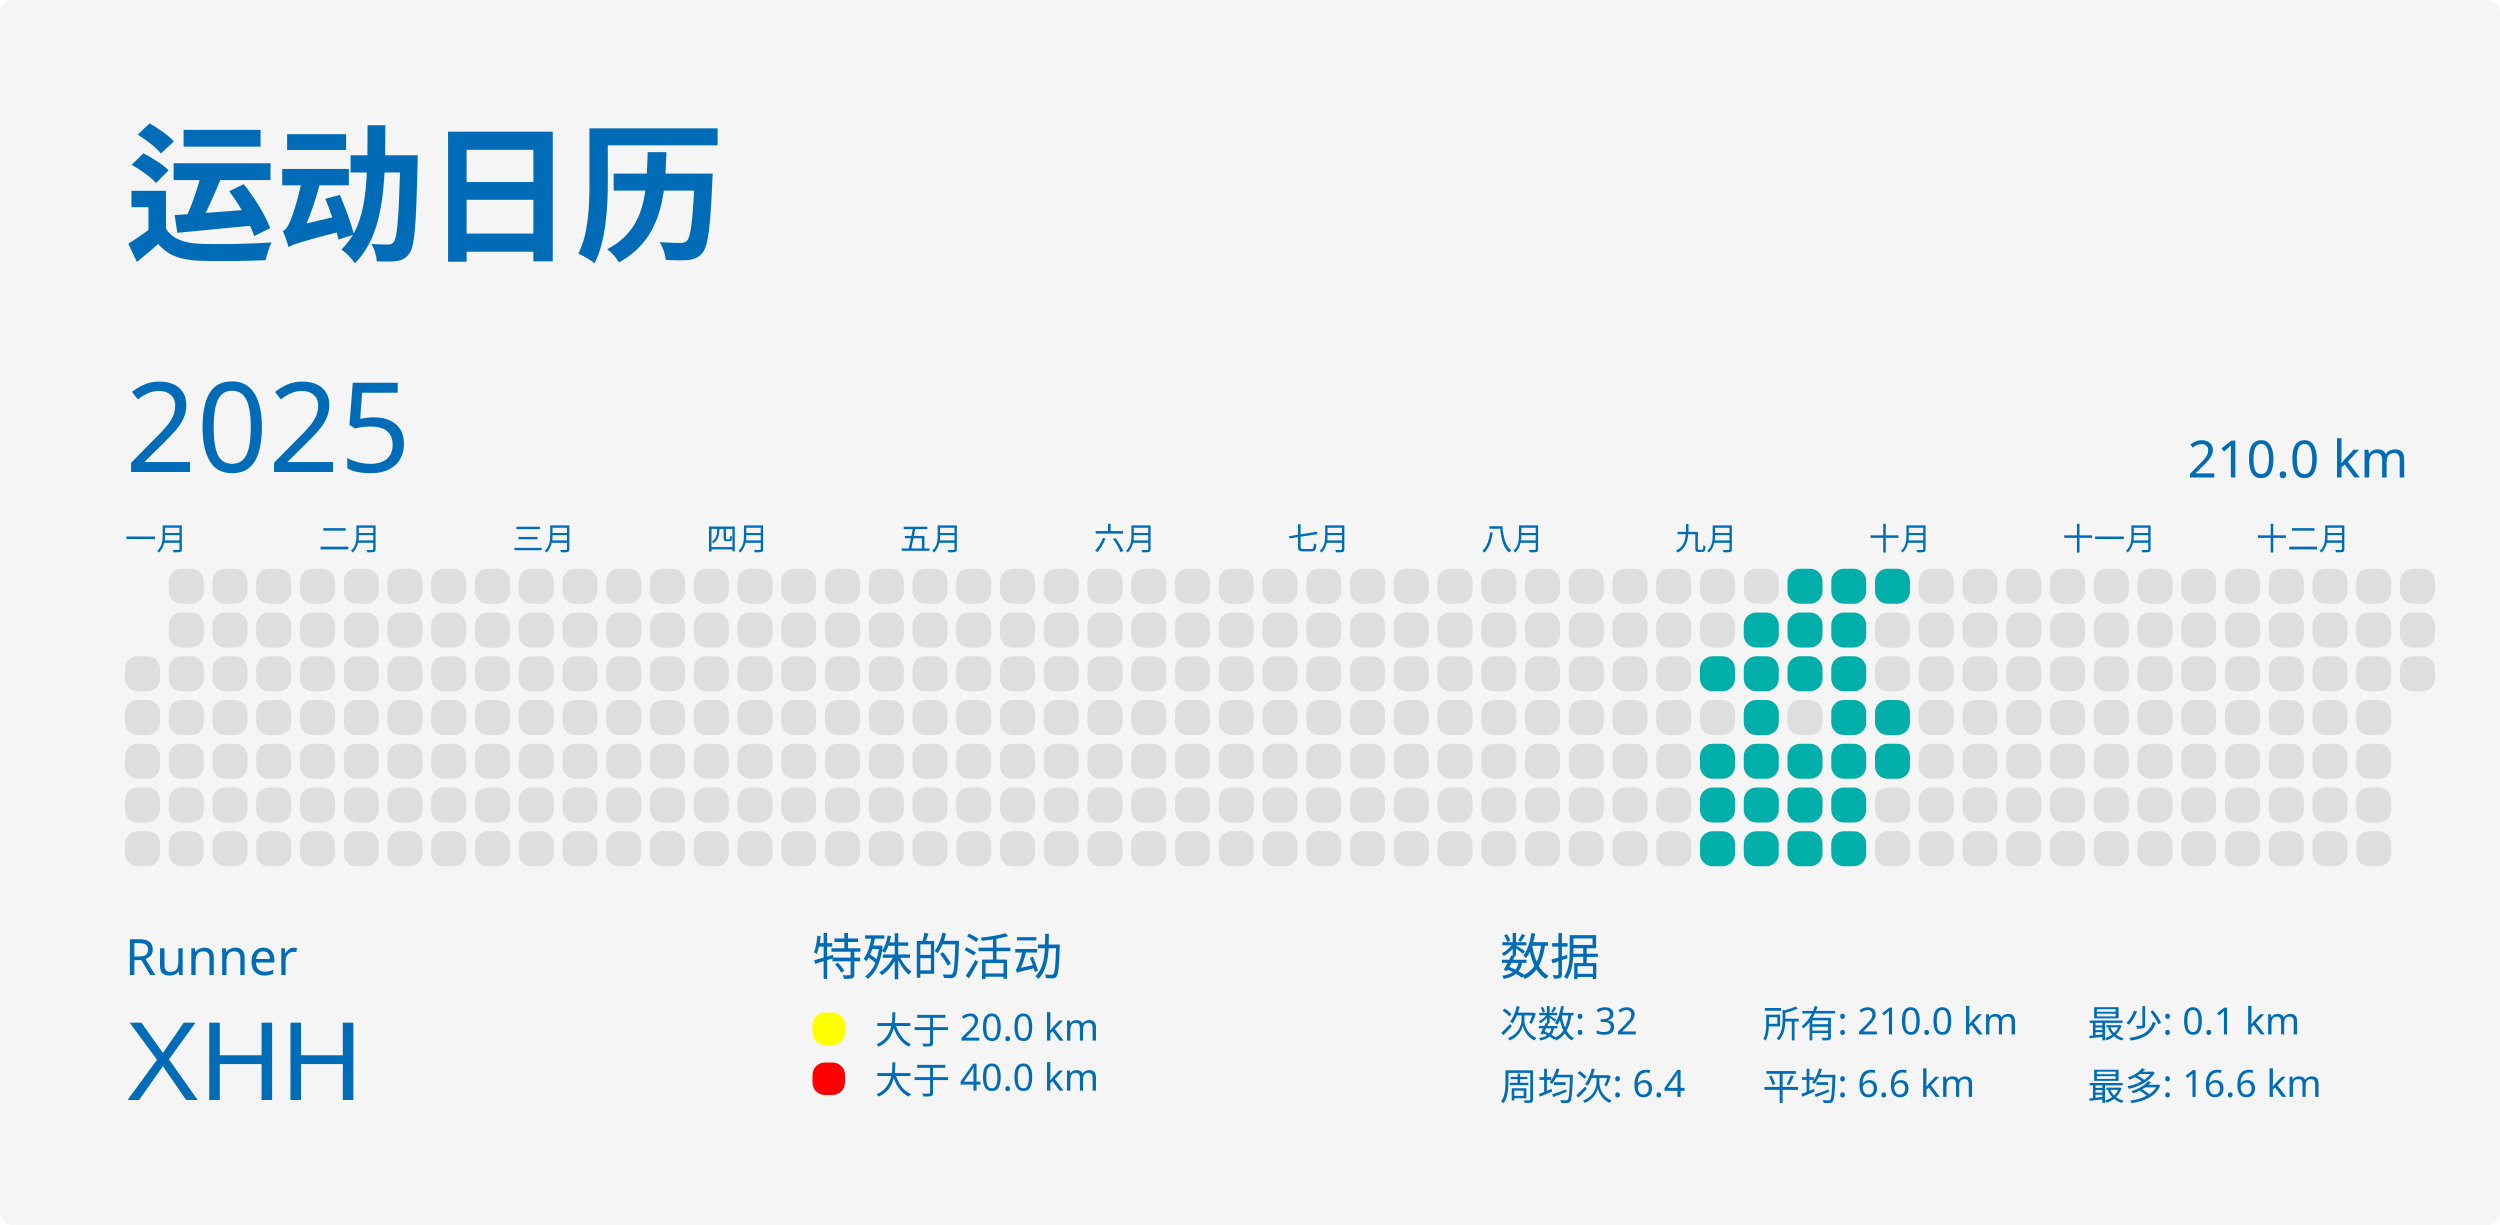
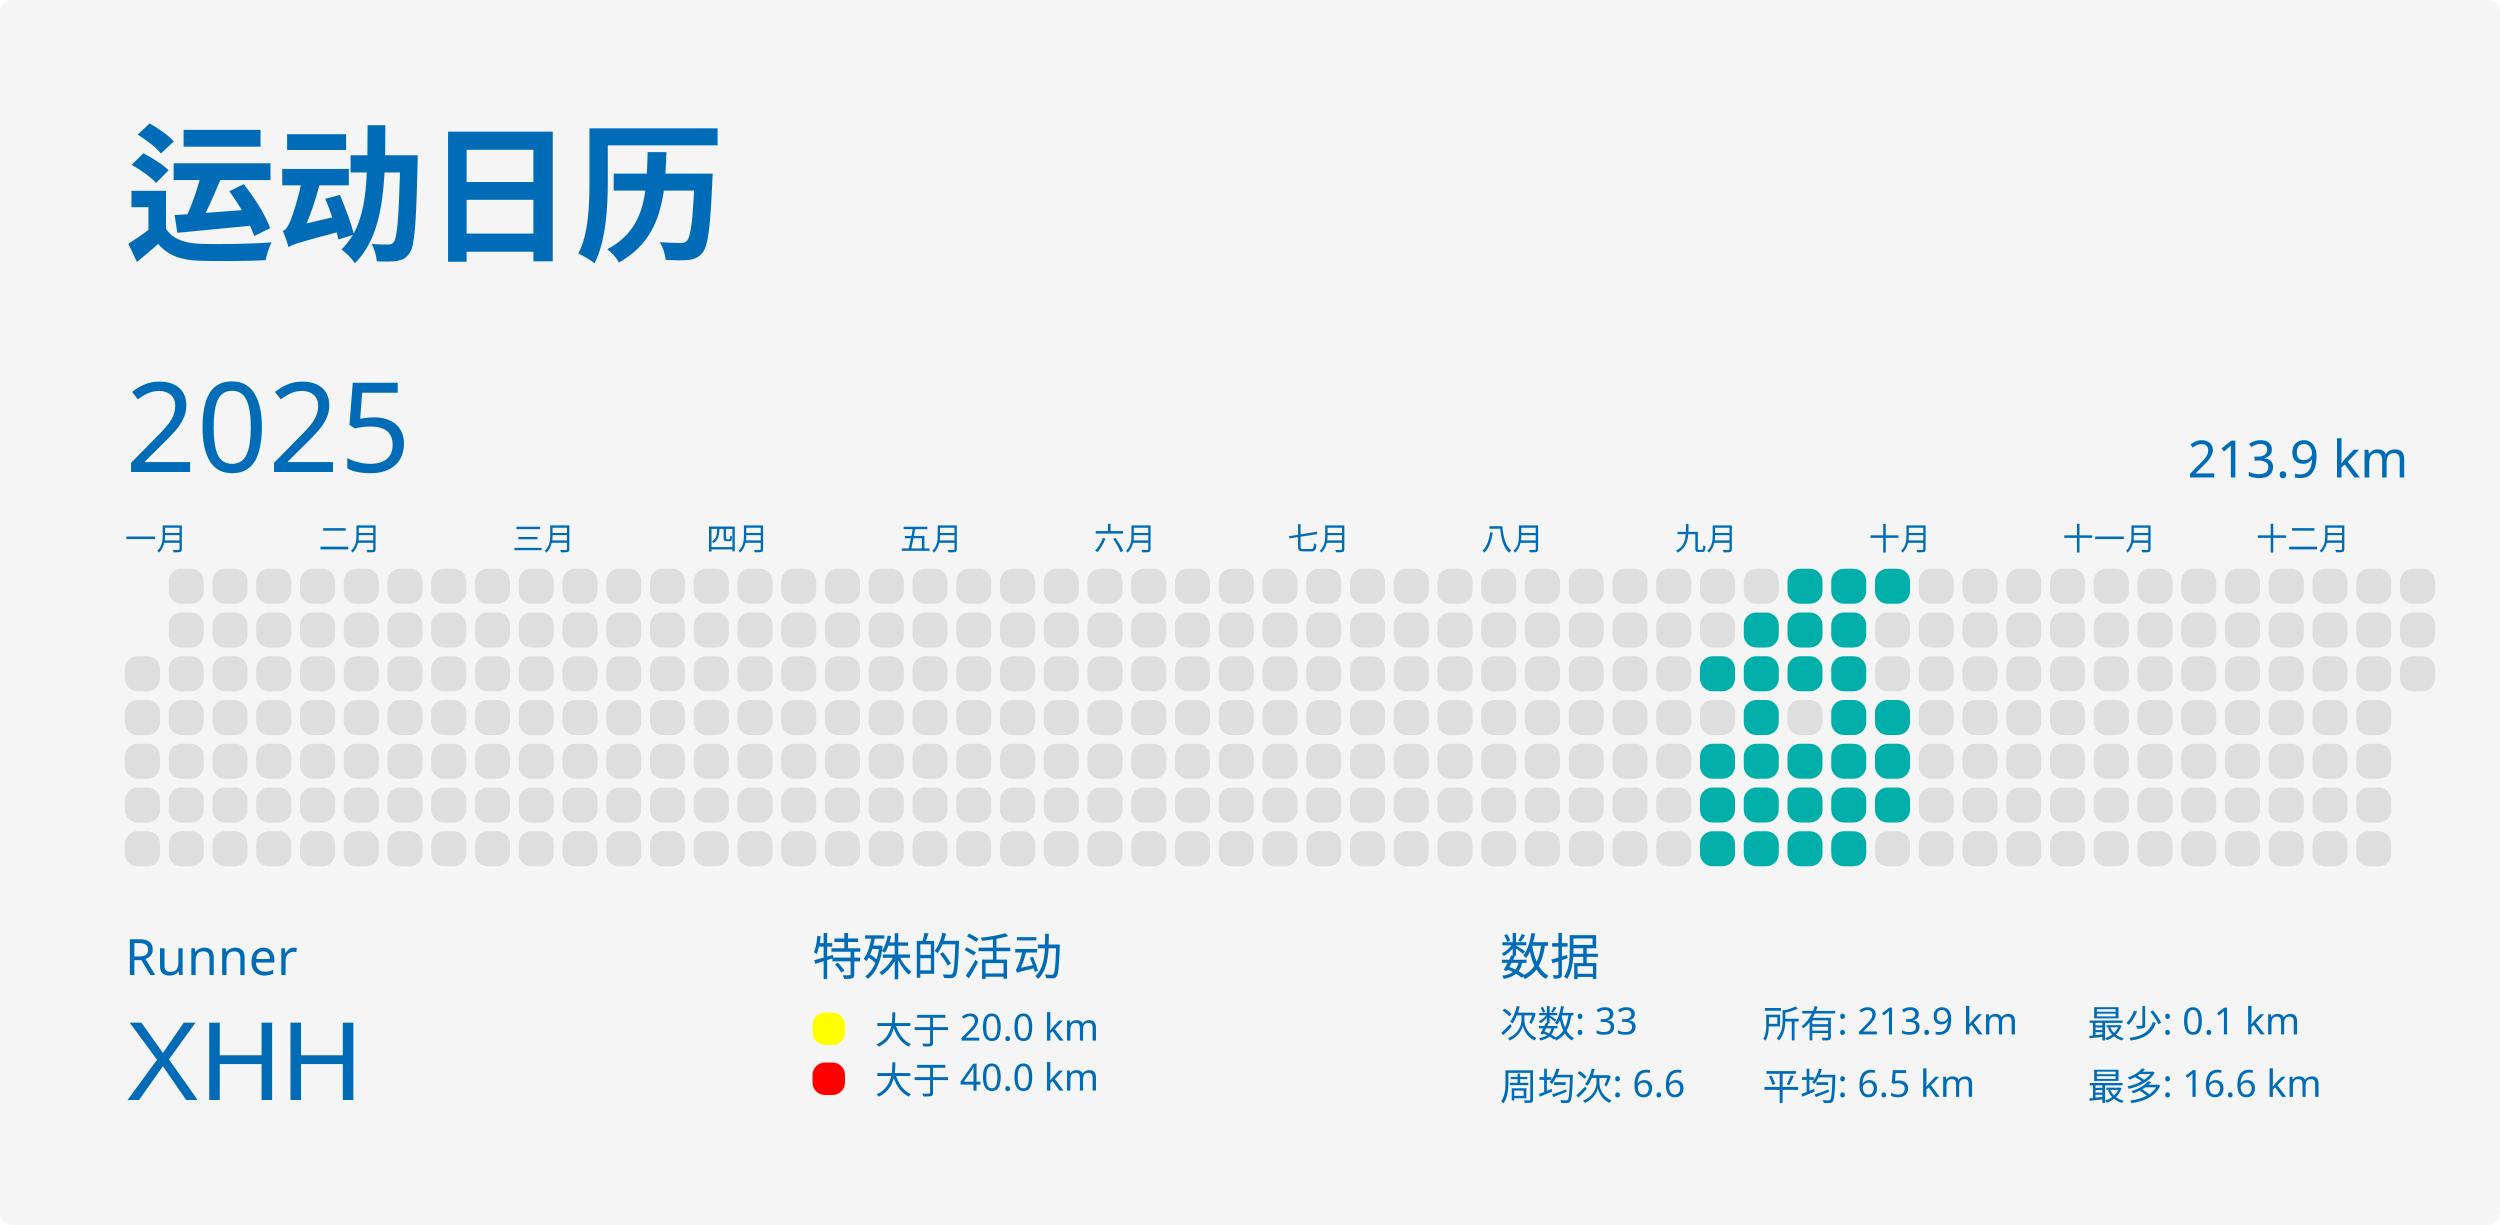
<svg xmlns="http://www.w3.org/2000/svg" baseProfile="full" height="98mm" version="1.1" viewBox="0,0,200,98" width="200mm">
  <defs />
  <rect fill="#f5f5f5" height="98" rx="1" ry="1" width="200" x="0" y="0" />
  <text fill="#006cb8" style="font-size:12px; font-family:MGI-Regular; font-weight:bold;" x="10" y="20">运动日历</text>
  <text fill="#006cb8" style="font-size:4px; font-family:MGI-Regular" x="10" y="78">Runner</text>
  <text fill="#006cb8" style="font-size:9px; font-family:Arial" x="10" y="88">XHH</text>
  <text fill="#006cb8" style="font-size:4px; font-family:MGI-Regular" x="65" y="78">特殊的活动</text>
  <rect fill="yellow" height="2.6" rx="1" ry="1" width="2.6" x="65" y="81" />
  <text fill="#006cb8" style="font-size:3px; font-family:MGI-Regular" x="70" y="83.5">大于 20.0 km</text>
  <rect fill="red" height="2.6" rx="1" ry="1" width="2.6" x="65" y="85" />
  <text fill="#006cb8" style="font-size:3px; font-family:MGI-Regular" x="70" y="87.5">大于 40.0 km</text>
  <text fill="#006cb8" style="font-size:4px; font-family:MGI-Regular" x="120" y="78">数据</text>
-   <text fill="#006cb8" style="font-size:3px; font-family:MGI-Regular" x="120" y="83">次数: 32</text>
-   <text fill="#006cb8" style="font-size:3px; font-family:MGI-Regular" x="120" y="88">周均次: 6.4</text>
-   <text fill="#006cb8" style="font-size:3px; font-family:MGI-Regular" x="141" y="83">所有: 210.0 km</text>
-   <text fill="#006cb8" style="font-size:3px; font-family:MGI-Regular" x="141" y="88">平均: 6.6 km</text>
+   <text fill="#006cb8" style="font-size:3px; font-family:MGI-Regular" x="120" y="83">次数: 33</text>
+   <text fill="#006cb8" style="font-size:3px; font-family:MGI-Regular" x="120" y="88">周均次: 6.6</text>
+   <text fill="#006cb8" style="font-size:3px; font-family:MGI-Regular" x="141" y="83">所有: 213.9 km</text>
+   <text fill="#006cb8" style="font-size:3px; font-family:MGI-Regular" x="141" y="88">平均: 6.5 km</text>
  <text fill="#006cb8" style="font-size:3px; font-family:MGI-Regular" x="167" y="83">最少: 0.1 km</text>
  <text fill="#006cb8" style="font-size:3px; font-family:MGI-Regular" x="167" y="88">最多: 16.6 km</text>
  <text dominant-baseline="hanging" fill="#006cb8" style="font-size:10.0px; font-family:MGI-Regular;" x="10" y="30">2025</text>
-   <text dominant-baseline="hanging" fill="#006cb8" style="font-size:4.125px; font-family:MGI-Regular;" x="175" y="35">210.0 km</text>
+   <text dominant-baseline="hanging" fill="#006cb8" style="font-size:4.125px; font-family:MGI-Regular;" x="175" y="35">213.9 km</text>
  <text fill="#006cb8" style="font-size:2.5px; font-family:MGI-Regular" x="10.0" y="44">一月</text>
  <text fill="#006cb8" style="font-size:2.5px; font-family:MGI-Regular" x="25.5" y="44">二月</text>
  <text fill="#006cb8" style="font-size:2.5px; font-family:MGI-Regular" x="41.0" y="44">三月</text>
  <text fill="#006cb8" style="font-size:2.5px; font-family:MGI-Regular" x="56.5" y="44">四月</text>
  <text fill="#006cb8" style="font-size:2.5px; font-family:MGI-Regular" x="72.0" y="44">五月</text>
  <text fill="#006cb8" style="font-size:2.5px; font-family:MGI-Regular" x="87.5" y="44">六月</text>
  <text fill="#006cb8" style="font-size:2.5px; font-family:MGI-Regular" x="103.0" y="44">七月</text>
  <text fill="#006cb8" style="font-size:2.5px; font-family:MGI-Regular" x="118.5" y="44">八月</text>
  <text fill="#006cb8" style="font-size:2.5px; font-family:MGI-Regular" x="134.0" y="44">九月</text>
  <text fill="#006cb8" style="font-size:2.5px; font-family:MGI-Regular" x="149.5" y="44">十月</text>
  <text fill="#006cb8" style="font-size:2.5px; font-family:MGI-Regular" x="165.0" y="44">十一月</text>
  <text fill="#006cb8" style="font-size:2.5px; font-family:MGI-Regular" x="180.5" y="44">十二月</text>
  <rect fill="#dedede" height="2.8" rx="1" ry="1" width="2.8" x="10.0" y="52.5" />
  <rect fill="#dedede" height="2.8" rx="1" ry="1" width="2.8" x="10.0" y="56.0" />
  <rect fill="#dedede" height="2.8" rx="1" ry="1" width="2.8" x="10.0" y="59.5" />
  <rect fill="#dedede" height="2.8" rx="1" ry="1" width="2.8" x="10.0" y="63.0" />
  <rect fill="#dedede" height="2.8" rx="1" ry="1" width="2.8" x="10.0" y="66.5" />
  <rect fill="#dedede" height="2.8" rx="1" ry="1" width="2.8" x="13.5" y="45.5" />
  <rect fill="#dedede" height="2.8" rx="1" ry="1" width="2.8" x="13.5" y="49.0" />
  <rect fill="#dedede" height="2.8" rx="1" ry="1" width="2.8" x="13.5" y="52.5" />
  <rect fill="#dedede" height="2.8" rx="1" ry="1" width="2.8" x="13.5" y="56.0" />
  <rect fill="#dedede" height="2.8" rx="1" ry="1" width="2.8" x="13.5" y="59.5" />
  <rect fill="#dedede" height="2.8" rx="1" ry="1" width="2.8" x="13.5" y="63.0" />
  <rect fill="#dedede" height="2.8" rx="1" ry="1" width="2.8" x="13.5" y="66.5" />
  <rect fill="#dedede" height="2.8" rx="1" ry="1" width="2.8" x="17.0" y="45.5" />
  <rect fill="#dedede" height="2.8" rx="1" ry="1" width="2.8" x="17.0" y="49.0" />
  <rect fill="#dedede" height="2.8" rx="1" ry="1" width="2.8" x="17.0" y="52.5" />
  <rect fill="#dedede" height="2.8" rx="1" ry="1" width="2.8" x="17.0" y="56.0" />
  <rect fill="#dedede" height="2.8" rx="1" ry="1" width="2.8" x="17.0" y="59.5" />
  <rect fill="#dedede" height="2.8" rx="1" ry="1" width="2.8" x="17.0" y="63.0" />
  <rect fill="#dedede" height="2.8" rx="1" ry="1" width="2.8" x="17.0" y="66.5" />
  <rect fill="#dedede" height="2.8" rx="1" ry="1" width="2.8" x="20.5" y="45.5" />
  <rect fill="#dedede" height="2.8" rx="1" ry="1" width="2.8" x="20.5" y="49.0" />
  <rect fill="#dedede" height="2.8" rx="1" ry="1" width="2.8" x="20.5" y="52.5" />
  <rect fill="#dedede" height="2.8" rx="1" ry="1" width="2.8" x="20.5" y="56.0" />
  <rect fill="#dedede" height="2.8" rx="1" ry="1" width="2.8" x="20.5" y="59.5" />
  <rect fill="#dedede" height="2.8" rx="1" ry="1" width="2.8" x="20.5" y="63.0" />
  <rect fill="#dedede" height="2.8" rx="1" ry="1" width="2.8" x="20.5" y="66.5" />
  <rect fill="#dedede" height="2.8" rx="1" ry="1" width="2.8" x="24.0" y="45.5" />
  <rect fill="#dedede" height="2.8" rx="1" ry="1" width="2.8" x="24.0" y="49.0" />
  <rect fill="#dedede" height="2.8" rx="1" ry="1" width="2.8" x="24.0" y="52.5" />
  <rect fill="#dedede" height="2.8" rx="1" ry="1" width="2.8" x="24.0" y="56.0" />
  <rect fill="#dedede" height="2.8" rx="1" ry="1" width="2.8" x="24.0" y="59.5" />
  <rect fill="#dedede" height="2.8" rx="1" ry="1" width="2.8" x="24.0" y="63.0" />
  <rect fill="#dedede" height="2.8" rx="1" ry="1" width="2.8" x="24.0" y="66.5" />
  <rect fill="#dedede" height="2.8" rx="1" ry="1" width="2.8" x="27.5" y="45.5" />
  <rect fill="#dedede" height="2.8" rx="1" ry="1" width="2.8" x="27.5" y="49.0" />
  <rect fill="#dedede" height="2.8" rx="1" ry="1" width="2.8" x="27.5" y="52.5" />
  <rect fill="#dedede" height="2.8" rx="1" ry="1" width="2.8" x="27.5" y="56.0" />
  <rect fill="#dedede" height="2.8" rx="1" ry="1" width="2.8" x="27.5" y="59.5" />
  <rect fill="#dedede" height="2.8" rx="1" ry="1" width="2.8" x="27.5" y="63.0" />
  <rect fill="#dedede" height="2.8" rx="1" ry="1" width="2.8" x="27.5" y="66.5" />
  <rect fill="#dedede" height="2.8" rx="1" ry="1" width="2.8" x="31.0" y="45.5" />
  <rect fill="#dedede" height="2.8" rx="1" ry="1" width="2.8" x="31.0" y="49.0" />
  <rect fill="#dedede" height="2.8" rx="1" ry="1" width="2.8" x="31.0" y="52.5" />
  <rect fill="#dedede" height="2.8" rx="1" ry="1" width="2.8" x="31.0" y="56.0" />
  <rect fill="#dedede" height="2.8" rx="1" ry="1" width="2.8" x="31.0" y="59.5" />
  <rect fill="#dedede" height="2.8" rx="1" ry="1" width="2.8" x="31.0" y="63.0" />
  <rect fill="#dedede" height="2.8" rx="1" ry="1" width="2.8" x="31.0" y="66.5" />
  <rect fill="#dedede" height="2.8" rx="1" ry="1" width="2.8" x="34.5" y="45.5" />
  <rect fill="#dedede" height="2.8" rx="1" ry="1" width="2.8" x="34.5" y="49.0" />
  <rect fill="#dedede" height="2.8" rx="1" ry="1" width="2.8" x="34.5" y="52.5" />
  <rect fill="#dedede" height="2.8" rx="1" ry="1" width="2.8" x="34.5" y="56.0" />
  <rect fill="#dedede" height="2.8" rx="1" ry="1" width="2.8" x="34.5" y="59.5" />
  <rect fill="#dedede" height="2.8" rx="1" ry="1" width="2.8" x="34.5" y="63.0" />
  <rect fill="#dedede" height="2.8" rx="1" ry="1" width="2.8" x="34.5" y="66.5" />
  <rect fill="#dedede" height="2.8" rx="1" ry="1" width="2.8" x="38.0" y="45.5" />
  <rect fill="#dedede" height="2.8" rx="1" ry="1" width="2.8" x="38.0" y="49.0" />
  <rect fill="#dedede" height="2.8" rx="1" ry="1" width="2.8" x="38.0" y="52.5" />
  <rect fill="#dedede" height="2.8" rx="1" ry="1" width="2.8" x="38.0" y="56.0" />
  <rect fill="#dedede" height="2.8" rx="1" ry="1" width="2.8" x="38.0" y="59.5" />
  <rect fill="#dedede" height="2.8" rx="1" ry="1" width="2.8" x="38.0" y="63.0" />
  <rect fill="#dedede" height="2.8" rx="1" ry="1" width="2.8" x="38.0" y="66.5" />
  <rect fill="#dedede" height="2.8" rx="1" ry="1" width="2.8" x="41.5" y="45.5" />
  <rect fill="#dedede" height="2.8" rx="1" ry="1" width="2.8" x="41.5" y="49.0" />
  <rect fill="#dedede" height="2.8" rx="1" ry="1" width="2.8" x="41.5" y="52.5" />
  <rect fill="#dedede" height="2.8" rx="1" ry="1" width="2.8" x="41.5" y="56.0" />
  <rect fill="#dedede" height="2.8" rx="1" ry="1" width="2.8" x="41.5" y="59.5" />
  <rect fill="#dedede" height="2.8" rx="1" ry="1" width="2.8" x="41.5" y="63.0" />
  <rect fill="#dedede" height="2.8" rx="1" ry="1" width="2.8" x="41.5" y="66.5" />
  <rect fill="#dedede" height="2.8" rx="1" ry="1" width="2.8" x="45.0" y="45.5" />
  <rect fill="#dedede" height="2.8" rx="1" ry="1" width="2.8" x="45.0" y="49.0" />
  <rect fill="#dedede" height="2.8" rx="1" ry="1" width="2.8" x="45.0" y="52.5" />
  <rect fill="#dedede" height="2.8" rx="1" ry="1" width="2.8" x="45.0" y="56.0" />
  <rect fill="#dedede" height="2.8" rx="1" ry="1" width="2.8" x="45.0" y="59.5" />
  <rect fill="#dedede" height="2.8" rx="1" ry="1" width="2.8" x="45.0" y="63.0" />
  <rect fill="#dedede" height="2.8" rx="1" ry="1" width="2.8" x="45.0" y="66.5" />
  <rect fill="#dedede" height="2.8" rx="1" ry="1" width="2.8" x="48.5" y="45.5" />
  <rect fill="#dedede" height="2.8" rx="1" ry="1" width="2.8" x="48.5" y="49.0" />
  <rect fill="#dedede" height="2.8" rx="1" ry="1" width="2.8" x="48.5" y="52.5" />
  <rect fill="#dedede" height="2.8" rx="1" ry="1" width="2.8" x="48.5" y="56.0" />
  <rect fill="#dedede" height="2.8" rx="1" ry="1" width="2.8" x="48.5" y="59.5" />
  <rect fill="#dedede" height="2.8" rx="1" ry="1" width="2.8" x="48.5" y="63.0" />
  <rect fill="#dedede" height="2.8" rx="1" ry="1" width="2.8" x="48.5" y="66.5" />
  <rect fill="#dedede" height="2.8" rx="1" ry="1" width="2.8" x="52.0" y="45.5" />
  <rect fill="#dedede" height="2.8" rx="1" ry="1" width="2.8" x="52.0" y="49.0" />
  <rect fill="#dedede" height="2.8" rx="1" ry="1" width="2.8" x="52.0" y="52.5" />
  <rect fill="#dedede" height="2.8" rx="1" ry="1" width="2.8" x="52.0" y="56.0" />
  <rect fill="#dedede" height="2.8" rx="1" ry="1" width="2.8" x="52.0" y="59.5" />
  <rect fill="#dedede" height="2.8" rx="1" ry="1" width="2.8" x="52.0" y="63.0" />
  <rect fill="#dedede" height="2.8" rx="1" ry="1" width="2.8" x="52.0" y="66.5" />
  <rect fill="#dedede" height="2.8" rx="1" ry="1" width="2.8" x="55.5" y="45.5" />
  <rect fill="#dedede" height="2.8" rx="1" ry="1" width="2.8" x="55.5" y="49.0" />
  <rect fill="#dedede" height="2.8" rx="1" ry="1" width="2.8" x="55.5" y="52.5" />
  <rect fill="#dedede" height="2.8" rx="1" ry="1" width="2.8" x="55.5" y="56.0" />
  <rect fill="#dedede" height="2.8" rx="1" ry="1" width="2.8" x="55.5" y="59.5" />
  <rect fill="#dedede" height="2.8" rx="1" ry="1" width="2.8" x="55.5" y="63.0" />
  <rect fill="#dedede" height="2.8" rx="1" ry="1" width="2.8" x="55.5" y="66.5" />
  <rect fill="#dedede" height="2.8" rx="1" ry="1" width="2.8" x="59.0" y="45.5" />
  <rect fill="#dedede" height="2.8" rx="1" ry="1" width="2.8" x="59.0" y="49.0" />
  <rect fill="#dedede" height="2.8" rx="1" ry="1" width="2.8" x="59.0" y="52.5" />
  <rect fill="#dedede" height="2.8" rx="1" ry="1" width="2.8" x="59.0" y="56.0" />
  <rect fill="#dedede" height="2.8" rx="1" ry="1" width="2.8" x="59.0" y="59.5" />
  <rect fill="#dedede" height="2.8" rx="1" ry="1" width="2.8" x="59.0" y="63.0" />
  <rect fill="#dedede" height="2.8" rx="1" ry="1" width="2.8" x="59.0" y="66.5" />
  <rect fill="#dedede" height="2.8" rx="1" ry="1" width="2.8" x="62.5" y="45.5" />
  <rect fill="#dedede" height="2.8" rx="1" ry="1" width="2.8" x="62.5" y="49.0" />
  <rect fill="#dedede" height="2.8" rx="1" ry="1" width="2.8" x="62.5" y="52.5" />
  <rect fill="#dedede" height="2.8" rx="1" ry="1" width="2.8" x="62.5" y="56.0" />
  <rect fill="#dedede" height="2.8" rx="1" ry="1" width="2.8" x="62.5" y="59.5" />
  <rect fill="#dedede" height="2.8" rx="1" ry="1" width="2.8" x="62.5" y="63.0" />
  <rect fill="#dedede" height="2.8" rx="1" ry="1" width="2.8" x="62.5" y="66.5" />
  <rect fill="#dedede" height="2.8" rx="1" ry="1" width="2.8" x="66.0" y="45.5" />
  <rect fill="#dedede" height="2.8" rx="1" ry="1" width="2.8" x="66.0" y="49.0" />
  <rect fill="#dedede" height="2.8" rx="1" ry="1" width="2.8" x="66.0" y="52.5" />
  <rect fill="#dedede" height="2.8" rx="1" ry="1" width="2.8" x="66.0" y="56.0" />
  <rect fill="#dedede" height="2.8" rx="1" ry="1" width="2.8" x="66.0" y="59.5" />
  <rect fill="#dedede" height="2.8" rx="1" ry="1" width="2.8" x="66.0" y="63.0" />
  <rect fill="#dedede" height="2.8" rx="1" ry="1" width="2.8" x="66.0" y="66.5" />
  <rect fill="#dedede" height="2.8" rx="1" ry="1" width="2.8" x="69.5" y="45.5" />
  <rect fill="#dedede" height="2.8" rx="1" ry="1" width="2.8" x="69.5" y="49.0" />
  <rect fill="#dedede" height="2.8" rx="1" ry="1" width="2.8" x="69.5" y="52.5" />
  <rect fill="#dedede" height="2.8" rx="1" ry="1" width="2.8" x="69.5" y="56.0" />
  <rect fill="#dedede" height="2.8" rx="1" ry="1" width="2.8" x="69.5" y="59.5" />
  <rect fill="#dedede" height="2.8" rx="1" ry="1" width="2.8" x="69.5" y="63.0" />
  <rect fill="#dedede" height="2.8" rx="1" ry="1" width="2.8" x="69.5" y="66.5" />
  <rect fill="#dedede" height="2.8" rx="1" ry="1" width="2.8" x="73.0" y="45.5" />
  <rect fill="#dedede" height="2.8" rx="1" ry="1" width="2.8" x="73.0" y="49.0" />
  <rect fill="#dedede" height="2.8" rx="1" ry="1" width="2.8" x="73.0" y="52.5" />
  <rect fill="#dedede" height="2.8" rx="1" ry="1" width="2.8" x="73.0" y="56.0" />
  <rect fill="#dedede" height="2.8" rx="1" ry="1" width="2.8" x="73.0" y="59.5" />
  <rect fill="#dedede" height="2.8" rx="1" ry="1" width="2.8" x="73.0" y="63.0" />
  <rect fill="#dedede" height="2.8" rx="1" ry="1" width="2.8" x="73.0" y="66.5" />
  <rect fill="#dedede" height="2.8" rx="1" ry="1" width="2.8" x="76.5" y="45.5" />
  <rect fill="#dedede" height="2.8" rx="1" ry="1" width="2.8" x="76.5" y="49.0" />
  <rect fill="#dedede" height="2.8" rx="1" ry="1" width="2.8" x="76.5" y="52.5" />
  <rect fill="#dedede" height="2.8" rx="1" ry="1" width="2.8" x="76.5" y="56.0" />
  <rect fill="#dedede" height="2.8" rx="1" ry="1" width="2.8" x="76.5" y="59.5" />
  <rect fill="#dedede" height="2.8" rx="1" ry="1" width="2.8" x="76.5" y="63.0" />
  <rect fill="#dedede" height="2.8" rx="1" ry="1" width="2.8" x="76.5" y="66.5" />
  <rect fill="#dedede" height="2.8" rx="1" ry="1" width="2.8" x="80.0" y="45.5" />
  <rect fill="#dedede" height="2.8" rx="1" ry="1" width="2.8" x="80.0" y="49.0" />
  <rect fill="#dedede" height="2.8" rx="1" ry="1" width="2.8" x="80.0" y="52.5" />
  <rect fill="#dedede" height="2.8" rx="1" ry="1" width="2.8" x="80.0" y="56.0" />
  <rect fill="#dedede" height="2.8" rx="1" ry="1" width="2.8" x="80.0" y="59.5" />
  <rect fill="#dedede" height="2.8" rx="1" ry="1" width="2.8" x="80.0" y="63.0" />
  <rect fill="#dedede" height="2.8" rx="1" ry="1" width="2.8" x="80.0" y="66.5" />
  <rect fill="#dedede" height="2.8" rx="1" ry="1" width="2.8" x="83.5" y="45.5" />
  <rect fill="#dedede" height="2.8" rx="1" ry="1" width="2.8" x="83.5" y="49.0" />
  <rect fill="#dedede" height="2.8" rx="1" ry="1" width="2.8" x="83.5" y="52.5" />
  <rect fill="#dedede" height="2.8" rx="1" ry="1" width="2.8" x="83.5" y="56.0" />
  <rect fill="#dedede" height="2.8" rx="1" ry="1" width="2.8" x="83.5" y="59.5" />
  <rect fill="#dedede" height="2.8" rx="1" ry="1" width="2.8" x="83.5" y="63.0" />
  <rect fill="#dedede" height="2.8" rx="1" ry="1" width="2.8" x="83.5" y="66.5" />
  <rect fill="#dedede" height="2.8" rx="1" ry="1" width="2.8" x="87.0" y="45.5" />
  <rect fill="#dedede" height="2.8" rx="1" ry="1" width="2.8" x="87.0" y="49.0" />
  <rect fill="#dedede" height="2.8" rx="1" ry="1" width="2.8" x="87.0" y="52.5" />
  <rect fill="#dedede" height="2.8" rx="1" ry="1" width="2.8" x="87.0" y="56.0" />
  <rect fill="#dedede" height="2.8" rx="1" ry="1" width="2.8" x="87.0" y="59.5" />
  <rect fill="#dedede" height="2.8" rx="1" ry="1" width="2.8" x="87.0" y="63.0" />
  <rect fill="#dedede" height="2.8" rx="1" ry="1" width="2.8" x="87.0" y="66.5" />
  <rect fill="#dedede" height="2.8" rx="1" ry="1" width="2.8" x="90.5" y="45.5" />
  <rect fill="#dedede" height="2.8" rx="1" ry="1" width="2.8" x="90.5" y="49.0" />
  <rect fill="#dedede" height="2.8" rx="1" ry="1" width="2.8" x="90.5" y="52.5" />
  <rect fill="#dedede" height="2.8" rx="1" ry="1" width="2.8" x="90.5" y="56.0" />
  <rect fill="#dedede" height="2.8" rx="1" ry="1" width="2.8" x="90.5" y="59.5" />
  <rect fill="#dedede" height="2.8" rx="1" ry="1" width="2.8" x="90.5" y="63.0" />
  <rect fill="#dedede" height="2.8" rx="1" ry="1" width="2.8" x="90.5" y="66.5" />
  <rect fill="#dedede" height="2.8" rx="1" ry="1" width="2.8" x="94.0" y="45.5" />
  <rect fill="#dedede" height="2.8" rx="1" ry="1" width="2.8" x="94.0" y="49.0" />
  <rect fill="#dedede" height="2.8" rx="1" ry="1" width="2.8" x="94.0" y="52.5" />
  <rect fill="#dedede" height="2.8" rx="1" ry="1" width="2.8" x="94.0" y="56.0" />
  <rect fill="#dedede" height="2.8" rx="1" ry="1" width="2.8" x="94.0" y="59.5" />
  <rect fill="#dedede" height="2.8" rx="1" ry="1" width="2.8" x="94.0" y="63.0" />
  <rect fill="#dedede" height="2.8" rx="1" ry="1" width="2.8" x="94.0" y="66.5" />
  <rect fill="#dedede" height="2.8" rx="1" ry="1" width="2.8" x="97.5" y="45.5" />
  <rect fill="#dedede" height="2.8" rx="1" ry="1" width="2.8" x="97.5" y="49.0" />
  <rect fill="#dedede" height="2.8" rx="1" ry="1" width="2.8" x="97.5" y="52.5" />
  <rect fill="#dedede" height="2.8" rx="1" ry="1" width="2.8" x="97.5" y="56.0" />
  <rect fill="#dedede" height="2.8" rx="1" ry="1" width="2.8" x="97.5" y="59.5" />
  <rect fill="#dedede" height="2.8" rx="1" ry="1" width="2.8" x="97.5" y="63.0" />
  <rect fill="#dedede" height="2.8" rx="1" ry="1" width="2.8" x="97.5" y="66.5" />
  <rect fill="#dedede" height="2.8" rx="1" ry="1" width="2.8" x="101.0" y="45.5" />
  <rect fill="#dedede" height="2.8" rx="1" ry="1" width="2.8" x="101.0" y="49.0" />
  <rect fill="#dedede" height="2.8" rx="1" ry="1" width="2.8" x="101.0" y="52.5" />
  <rect fill="#dedede" height="2.8" rx="1" ry="1" width="2.8" x="101.0" y="56.0" />
  <rect fill="#dedede" height="2.8" rx="1" ry="1" width="2.8" x="101.0" y="59.5" />
  <rect fill="#dedede" height="2.8" rx="1" ry="1" width="2.8" x="101.0" y="63.0" />
  <rect fill="#dedede" height="2.8" rx="1" ry="1" width="2.8" x="101.0" y="66.5" />
  <rect fill="#dedede" height="2.8" rx="1" ry="1" width="2.8" x="104.5" y="45.5" />
  <rect fill="#dedede" height="2.8" rx="1" ry="1" width="2.8" x="104.5" y="49.0" />
  <rect fill="#dedede" height="2.8" rx="1" ry="1" width="2.8" x="104.5" y="52.5" />
  <rect fill="#dedede" height="2.8" rx="1" ry="1" width="2.8" x="104.5" y="56.0" />
  <rect fill="#dedede" height="2.8" rx="1" ry="1" width="2.8" x="104.5" y="59.5" />
  <rect fill="#dedede" height="2.8" rx="1" ry="1" width="2.8" x="104.5" y="63.0" />
  <rect fill="#dedede" height="2.8" rx="1" ry="1" width="2.8" x="104.5" y="66.5" />
  <rect fill="#dedede" height="2.8" rx="1" ry="1" width="2.8" x="108.0" y="45.5" />
  <rect fill="#dedede" height="2.8" rx="1" ry="1" width="2.8" x="108.0" y="49.0" />
  <rect fill="#dedede" height="2.8" rx="1" ry="1" width="2.8" x="108.0" y="52.5" />
  <rect fill="#dedede" height="2.8" rx="1" ry="1" width="2.8" x="108.0" y="56.0" />
  <rect fill="#dedede" height="2.8" rx="1" ry="1" width="2.8" x="108.0" y="59.5" />
  <rect fill="#dedede" height="2.8" rx="1" ry="1" width="2.8" x="108.0" y="63.0" />
  <rect fill="#dedede" height="2.8" rx="1" ry="1" width="2.8" x="108.0" y="66.5" />
  <rect fill="#dedede" height="2.8" rx="1" ry="1" width="2.8" x="111.5" y="45.5" />
  <rect fill="#dedede" height="2.8" rx="1" ry="1" width="2.8" x="111.5" y="49.0" />
  <rect fill="#dedede" height="2.8" rx="1" ry="1" width="2.8" x="111.5" y="52.5" />
  <rect fill="#dedede" height="2.8" rx="1" ry="1" width="2.8" x="111.5" y="56.0" />
  <rect fill="#dedede" height="2.8" rx="1" ry="1" width="2.8" x="111.5" y="59.5" />
  <rect fill="#dedede" height="2.8" rx="1" ry="1" width="2.8" x="111.5" y="63.0" />
  <rect fill="#dedede" height="2.8" rx="1" ry="1" width="2.8" x="111.5" y="66.5" />
  <rect fill="#dedede" height="2.8" rx="1" ry="1" width="2.8" x="115.0" y="45.5" />
  <rect fill="#dedede" height="2.8" rx="1" ry="1" width="2.8" x="115.0" y="49.0" />
  <rect fill="#dedede" height="2.8" rx="1" ry="1" width="2.8" x="115.0" y="52.5" />
  <rect fill="#dedede" height="2.8" rx="1" ry="1" width="2.8" x="115.0" y="56.0" />
  <rect fill="#dedede" height="2.8" rx="1" ry="1" width="2.8" x="115.0" y="59.5" />
  <rect fill="#dedede" height="2.8" rx="1" ry="1" width="2.8" x="115.0" y="63.0" />
  <rect fill="#dedede" height="2.8" rx="1" ry="1" width="2.8" x="115.0" y="66.5" />
  <rect fill="#dedede" height="2.8" rx="1" ry="1" width="2.8" x="118.5" y="45.5" />
  <rect fill="#dedede" height="2.8" rx="1" ry="1" width="2.8" x="118.5" y="49.0" />
  <rect fill="#dedede" height="2.8" rx="1" ry="1" width="2.8" x="118.5" y="52.5" />
  <rect fill="#dedede" height="2.8" rx="1" ry="1" width="2.8" x="118.5" y="56.0" />
  <rect fill="#dedede" height="2.8" rx="1" ry="1" width="2.8" x="118.5" y="59.5" />
  <rect fill="#dedede" height="2.8" rx="1" ry="1" width="2.8" x="118.5" y="63.0" />
  <rect fill="#dedede" height="2.8" rx="1" ry="1" width="2.8" x="118.5" y="66.5" />
  <rect fill="#dedede" height="2.8" rx="1" ry="1" width="2.8" x="122.0" y="45.5" />
  <rect fill="#dedede" height="2.8" rx="1" ry="1" width="2.8" x="122.0" y="49.0" />
  <rect fill="#dedede" height="2.8" rx="1" ry="1" width="2.8" x="122.0" y="52.5" />
  <rect fill="#dedede" height="2.8" rx="1" ry="1" width="2.8" x="122.0" y="56.0" />
  <rect fill="#dedede" height="2.8" rx="1" ry="1" width="2.8" x="122.0" y="59.5" />
  <rect fill="#dedede" height="2.8" rx="1" ry="1" width="2.8" x="122.0" y="63.0" />
  <rect fill="#dedede" height="2.8" rx="1" ry="1" width="2.8" x="122.0" y="66.5" />
  <rect fill="#dedede" height="2.8" rx="1" ry="1" width="2.8" x="125.5" y="45.5" />
  <rect fill="#dedede" height="2.8" rx="1" ry="1" width="2.8" x="125.5" y="49.0" />
  <rect fill="#dedede" height="2.8" rx="1" ry="1" width="2.8" x="125.5" y="52.5" />
  <rect fill="#dedede" height="2.8" rx="1" ry="1" width="2.8" x="125.5" y="56.0" />
  <rect fill="#dedede" height="2.8" rx="1" ry="1" width="2.8" x="125.5" y="59.5" />
  <rect fill="#dedede" height="2.8" rx="1" ry="1" width="2.8" x="125.5" y="63.0" />
  <rect fill="#dedede" height="2.8" rx="1" ry="1" width="2.8" x="125.5" y="66.5" />
  <rect fill="#dedede" height="2.8" rx="1" ry="1" width="2.8" x="129.0" y="45.5" />
  <rect fill="#dedede" height="2.8" rx="1" ry="1" width="2.8" x="129.0" y="49.0" />
  <rect fill="#dedede" height="2.8" rx="1" ry="1" width="2.8" x="129.0" y="52.5" />
  <rect fill="#dedede" height="2.8" rx="1" ry="1" width="2.8" x="129.0" y="56.0" />
  <rect fill="#dedede" height="2.8" rx="1" ry="1" width="2.8" x="129.0" y="59.5" />
  <rect fill="#dedede" height="2.8" rx="1" ry="1" width="2.8" x="129.0" y="63.0" />
  <rect fill="#dedede" height="2.8" rx="1" ry="1" width="2.8" x="129.0" y="66.5" />
  <rect fill="#dedede" height="2.8" rx="1" ry="1" width="2.8" x="132.5" y="45.5" />
  <rect fill="#dedede" height="2.8" rx="1" ry="1" width="2.8" x="132.5" y="49.0" />
  <rect fill="#dedede" height="2.8" rx="1" ry="1" width="2.8" x="132.5" y="52.5" />
  <rect fill="#dedede" height="2.8" rx="1" ry="1" width="2.8" x="132.5" y="56.0" />
  <rect fill="#dedede" height="2.8" rx="1" ry="1" width="2.8" x="132.5" y="59.5" />
  <rect fill="#dedede" height="2.8" rx="1" ry="1" width="2.8" x="132.5" y="63.0" />
  <rect fill="#dedede" height="2.8" rx="1" ry="1" width="2.8" x="132.5" y="66.5" />
  <rect fill="#dedede" height="2.8" rx="1" ry="1" width="2.8" x="136.0" y="45.5" />
  <rect fill="#dedede" height="2.8" rx="1" ry="1" width="2.8" x="136.0" y="49.0" />
  <rect fill="#00AFAA" height="2.8" rx="1" ry="1" width="2.8" x="136.0" y="52.5" />
  <rect fill="#dedede" height="2.8" rx="1" ry="1" width="2.8" x="136.0" y="56.0" />
  <rect fill="#00AFAA" height="2.8" rx="1" ry="1" width="2.8" x="136.0" y="59.5" />
  <rect fill="#00AFAA" height="2.8" rx="1" ry="1" width="2.8" x="136.0" y="63.0" />
  <rect fill="#00AFAA" height="2.8" rx="1" ry="1" width="2.8" x="136.0" y="66.5" />
  <rect fill="#dedede" height="2.8" rx="1" ry="1" width="2.8" x="139.5" y="45.5" />
  <rect fill="#00AFAA" height="2.8" rx="1" ry="1" width="2.8" x="139.5" y="49.0" />
  <rect fill="#00AFAA" height="2.8" rx="1" ry="1" width="2.8" x="139.5" y="52.5" />
  <rect fill="#00AFAA" height="2.8" rx="1" ry="1" width="2.8" x="139.5" y="56.0" />
  <rect fill="#00AFAA" height="2.8" rx="1" ry="1" width="2.8" x="139.5" y="59.5" />
  <rect fill="#00AFAA" height="2.8" rx="1" ry="1" width="2.8" x="139.5" y="63.0" />
  <rect fill="#00AFAA" height="2.8" rx="1" ry="1" width="2.8" x="139.5" y="66.5" />
  <rect fill="#00AFAA" height="2.8" rx="1" ry="1" width="2.8" x="143.0" y="45.5" />
  <rect fill="#00AFAA" height="2.8" rx="1" ry="1" width="2.8" x="143.0" y="49.0" />
  <rect fill="#00AFAA" height="2.8" rx="1" ry="1" width="2.8" x="143.0" y="52.5" />
  <rect fill="#dedede" height="2.8" rx="1" ry="1" width="2.8" x="143.0" y="56.0" />
  <rect fill="#00AFAA" height="2.8" rx="1" ry="1" width="2.8" x="143.0" y="59.5" />
  <rect fill="#00AFAA" height="2.8" rx="1" ry="1" width="2.8" x="143.0" y="63.0" />
  <rect fill="#00AFAA" height="2.8" rx="1" ry="1" width="2.8" x="143.0" y="66.5" />
  <rect fill="#00AFAA" height="2.8" rx="1" ry="1" width="2.8" x="146.5" y="45.5" />
  <rect fill="#00AFAA" height="2.8" rx="1" ry="1" width="2.8" x="146.5" y="49.0" />
  <rect fill="#00AFAA" height="2.8" rx="1" ry="1" width="2.8" x="146.5" y="52.5" />
  <rect fill="#00AFAA" height="2.8" rx="1" ry="1" width="2.8" x="146.5" y="56.0" />
  <rect fill="#00AFAA" height="2.8" rx="1" ry="1" width="2.8" x="146.5" y="59.5" />
  <rect fill="#00AFAA" height="2.8" rx="1" ry="1" width="2.8" x="146.5" y="63.0" />
  <rect fill="#00AFAA" height="2.8" rx="1" ry="1" width="2.8" x="146.5" y="66.5" />
  <rect fill="#00AFAA" height="2.8" rx="1" ry="1" width="2.8" x="150.0" y="45.5" />
  <rect fill="#dedede" height="2.8" rx="1" ry="1" width="2.8" x="150.0" y="49.0" />
  <rect fill="#dedede" height="2.8" rx="1" ry="1" width="2.8" x="150.0" y="52.5" />
  <rect fill="#00AFAA" height="2.8" rx="1" ry="1" width="2.8" x="150.0" y="56.0" />
  <rect fill="#00AFAA" height="2.8" rx="1" ry="1" width="2.8" x="150.0" y="59.5" />
-   <rect fill="#dedede" height="2.8" rx="1" ry="1" width="2.8" x="150.0" y="63.0" />
+   <rect fill="#00AFAA" height="2.8" rx="1" ry="1" width="2.8" x="150.0" y="63.0" />
  <rect fill="#dedede" height="2.8" rx="1" ry="1" width="2.8" x="150.0" y="66.5" />
  <rect fill="#dedede" height="2.8" rx="1" ry="1" width="2.8" x="153.5" y="45.5" />
  <rect fill="#dedede" height="2.8" rx="1" ry="1" width="2.8" x="153.5" y="49.0" />
  <rect fill="#dedede" height="2.8" rx="1" ry="1" width="2.8" x="153.5" y="52.5" />
  <rect fill="#dedede" height="2.8" rx="1" ry="1" width="2.8" x="153.5" y="56.0" />
  <rect fill="#dedede" height="2.8" rx="1" ry="1" width="2.8" x="153.5" y="59.5" />
  <rect fill="#dedede" height="2.8" rx="1" ry="1" width="2.8" x="153.5" y="63.0" />
  <rect fill="#dedede" height="2.8" rx="1" ry="1" width="2.8" x="153.5" y="66.5" />
  <rect fill="#dedede" height="2.8" rx="1" ry="1" width="2.8" x="157.0" y="45.5" />
  <rect fill="#dedede" height="2.8" rx="1" ry="1" width="2.8" x="157.0" y="49.0" />
  <rect fill="#dedede" height="2.8" rx="1" ry="1" width="2.8" x="157.0" y="52.5" />
  <rect fill="#dedede" height="2.8" rx="1" ry="1" width="2.8" x="157.0" y="56.0" />
  <rect fill="#dedede" height="2.8" rx="1" ry="1" width="2.8" x="157.0" y="59.5" />
  <rect fill="#dedede" height="2.8" rx="1" ry="1" width="2.8" x="157.0" y="63.0" />
  <rect fill="#dedede" height="2.8" rx="1" ry="1" width="2.8" x="157.0" y="66.5" />
  <rect fill="#dedede" height="2.8" rx="1" ry="1" width="2.8" x="160.5" y="45.5" />
  <rect fill="#dedede" height="2.8" rx="1" ry="1" width="2.8" x="160.5" y="49.0" />
  <rect fill="#dedede" height="2.8" rx="1" ry="1" width="2.8" x="160.5" y="52.5" />
  <rect fill="#dedede" height="2.8" rx="1" ry="1" width="2.8" x="160.5" y="56.0" />
  <rect fill="#dedede" height="2.8" rx="1" ry="1" width="2.8" x="160.5" y="59.5" />
  <rect fill="#dedede" height="2.8" rx="1" ry="1" width="2.8" x="160.5" y="63.0" />
  <rect fill="#dedede" height="2.8" rx="1" ry="1" width="2.8" x="160.5" y="66.5" />
  <rect fill="#dedede" height="2.8" rx="1" ry="1" width="2.8" x="164.0" y="45.5" />
  <rect fill="#dedede" height="2.8" rx="1" ry="1" width="2.8" x="164.0" y="49.0" />
  <rect fill="#dedede" height="2.8" rx="1" ry="1" width="2.8" x="164.0" y="52.5" />
  <rect fill="#dedede" height="2.8" rx="1" ry="1" width="2.8" x="164.0" y="56.0" />
  <rect fill="#dedede" height="2.8" rx="1" ry="1" width="2.8" x="164.0" y="59.5" />
  <rect fill="#dedede" height="2.8" rx="1" ry="1" width="2.8" x="164.0" y="63.0" />
  <rect fill="#dedede" height="2.8" rx="1" ry="1" width="2.8" x="164.0" y="66.5" />
  <rect fill="#dedede" height="2.8" rx="1" ry="1" width="2.8" x="167.5" y="45.5" />
  <rect fill="#dedede" height="2.8" rx="1" ry="1" width="2.8" x="167.5" y="49.0" />
  <rect fill="#dedede" height="2.8" rx="1" ry="1" width="2.8" x="167.5" y="52.5" />
  <rect fill="#dedede" height="2.8" rx="1" ry="1" width="2.8" x="167.5" y="56.0" />
  <rect fill="#dedede" height="2.8" rx="1" ry="1" width="2.8" x="167.5" y="59.5" />
  <rect fill="#dedede" height="2.8" rx="1" ry="1" width="2.8" x="167.5" y="63.0" />
  <rect fill="#dedede" height="2.8" rx="1" ry="1" width="2.8" x="167.5" y="66.5" />
  <rect fill="#dedede" height="2.8" rx="1" ry="1" width="2.8" x="171.0" y="45.5" />
  <rect fill="#dedede" height="2.8" rx="1" ry="1" width="2.8" x="171.0" y="49.0" />
  <rect fill="#dedede" height="2.8" rx="1" ry="1" width="2.8" x="171.0" y="52.5" />
  <rect fill="#dedede" height="2.8" rx="1" ry="1" width="2.8" x="171.0" y="56.0" />
  <rect fill="#dedede" height="2.8" rx="1" ry="1" width="2.8" x="171.0" y="59.5" />
  <rect fill="#dedede" height="2.8" rx="1" ry="1" width="2.8" x="171.0" y="63.0" />
  <rect fill="#dedede" height="2.8" rx="1" ry="1" width="2.8" x="171.0" y="66.5" />
  <rect fill="#dedede" height="2.8" rx="1" ry="1" width="2.8" x="174.5" y="45.5" />
  <rect fill="#dedede" height="2.8" rx="1" ry="1" width="2.8" x="174.5" y="49.0" />
  <rect fill="#dedede" height="2.8" rx="1" ry="1" width="2.8" x="174.5" y="52.5" />
  <rect fill="#dedede" height="2.8" rx="1" ry="1" width="2.8" x="174.5" y="56.0" />
  <rect fill="#dedede" height="2.8" rx="1" ry="1" width="2.8" x="174.5" y="59.5" />
  <rect fill="#dedede" height="2.8" rx="1" ry="1" width="2.8" x="174.5" y="63.0" />
  <rect fill="#dedede" height="2.8" rx="1" ry="1" width="2.8" x="174.5" y="66.5" />
  <rect fill="#dedede" height="2.8" rx="1" ry="1" width="2.8" x="178.0" y="45.5" />
  <rect fill="#dedede" height="2.8" rx="1" ry="1" width="2.8" x="178.0" y="49.0" />
  <rect fill="#dedede" height="2.8" rx="1" ry="1" width="2.8" x="178.0" y="52.5" />
  <rect fill="#dedede" height="2.8" rx="1" ry="1" width="2.8" x="178.0" y="56.0" />
  <rect fill="#dedede" height="2.8" rx="1" ry="1" width="2.8" x="178.0" y="59.5" />
  <rect fill="#dedede" height="2.8" rx="1" ry="1" width="2.8" x="178.0" y="63.0" />
  <rect fill="#dedede" height="2.8" rx="1" ry="1" width="2.8" x="178.0" y="66.5" />
  <rect fill="#dedede" height="2.8" rx="1" ry="1" width="2.8" x="181.5" y="45.5" />
  <rect fill="#dedede" height="2.8" rx="1" ry="1" width="2.8" x="181.5" y="49.0" />
  <rect fill="#dedede" height="2.8" rx="1" ry="1" width="2.8" x="181.5" y="52.5" />
  <rect fill="#dedede" height="2.8" rx="1" ry="1" width="2.8" x="181.5" y="56.0" />
  <rect fill="#dedede" height="2.8" rx="1" ry="1" width="2.8" x="181.5" y="59.5" />
  <rect fill="#dedede" height="2.8" rx="1" ry="1" width="2.8" x="181.5" y="63.0" />
  <rect fill="#dedede" height="2.8" rx="1" ry="1" width="2.8" x="181.5" y="66.5" />
  <rect fill="#dedede" height="2.8" rx="1" ry="1" width="2.8" x="185.0" y="45.5" />
  <rect fill="#dedede" height="2.8" rx="1" ry="1" width="2.8" x="185.0" y="49.0" />
  <rect fill="#dedede" height="2.8" rx="1" ry="1" width="2.8" x="185.0" y="52.5" />
  <rect fill="#dedede" height="2.8" rx="1" ry="1" width="2.8" x="185.0" y="56.0" />
  <rect fill="#dedede" height="2.8" rx="1" ry="1" width="2.8" x="185.0" y="59.5" />
  <rect fill="#dedede" height="2.8" rx="1" ry="1" width="2.8" x="185.0" y="63.0" />
  <rect fill="#dedede" height="2.8" rx="1" ry="1" width="2.8" x="185.0" y="66.5" />
  <rect fill="#dedede" height="2.8" rx="1" ry="1" width="2.8" x="188.5" y="45.5" />
  <rect fill="#dedede" height="2.8" rx="1" ry="1" width="2.8" x="188.5" y="49.0" />
  <rect fill="#dedede" height="2.8" rx="1" ry="1" width="2.8" x="188.5" y="52.5" />
  <rect fill="#dedede" height="2.8" rx="1" ry="1" width="2.8" x="188.5" y="56.0" />
  <rect fill="#dedede" height="2.8" rx="1" ry="1" width="2.8" x="188.5" y="59.5" />
  <rect fill="#dedede" height="2.8" rx="1" ry="1" width="2.8" x="188.5" y="63.0" />
  <rect fill="#dedede" height="2.8" rx="1" ry="1" width="2.8" x="188.5" y="66.5" />
  <rect fill="#dedede" height="2.8" rx="1" ry="1" width="2.8" x="192.0" y="45.5" />
  <rect fill="#dedede" height="2.8" rx="1" ry="1" width="2.8" x="192.0" y="49.0" />
  <rect fill="#dedede" height="2.8" rx="1" ry="1" width="2.8" x="192.0" y="52.5" />
</svg>
